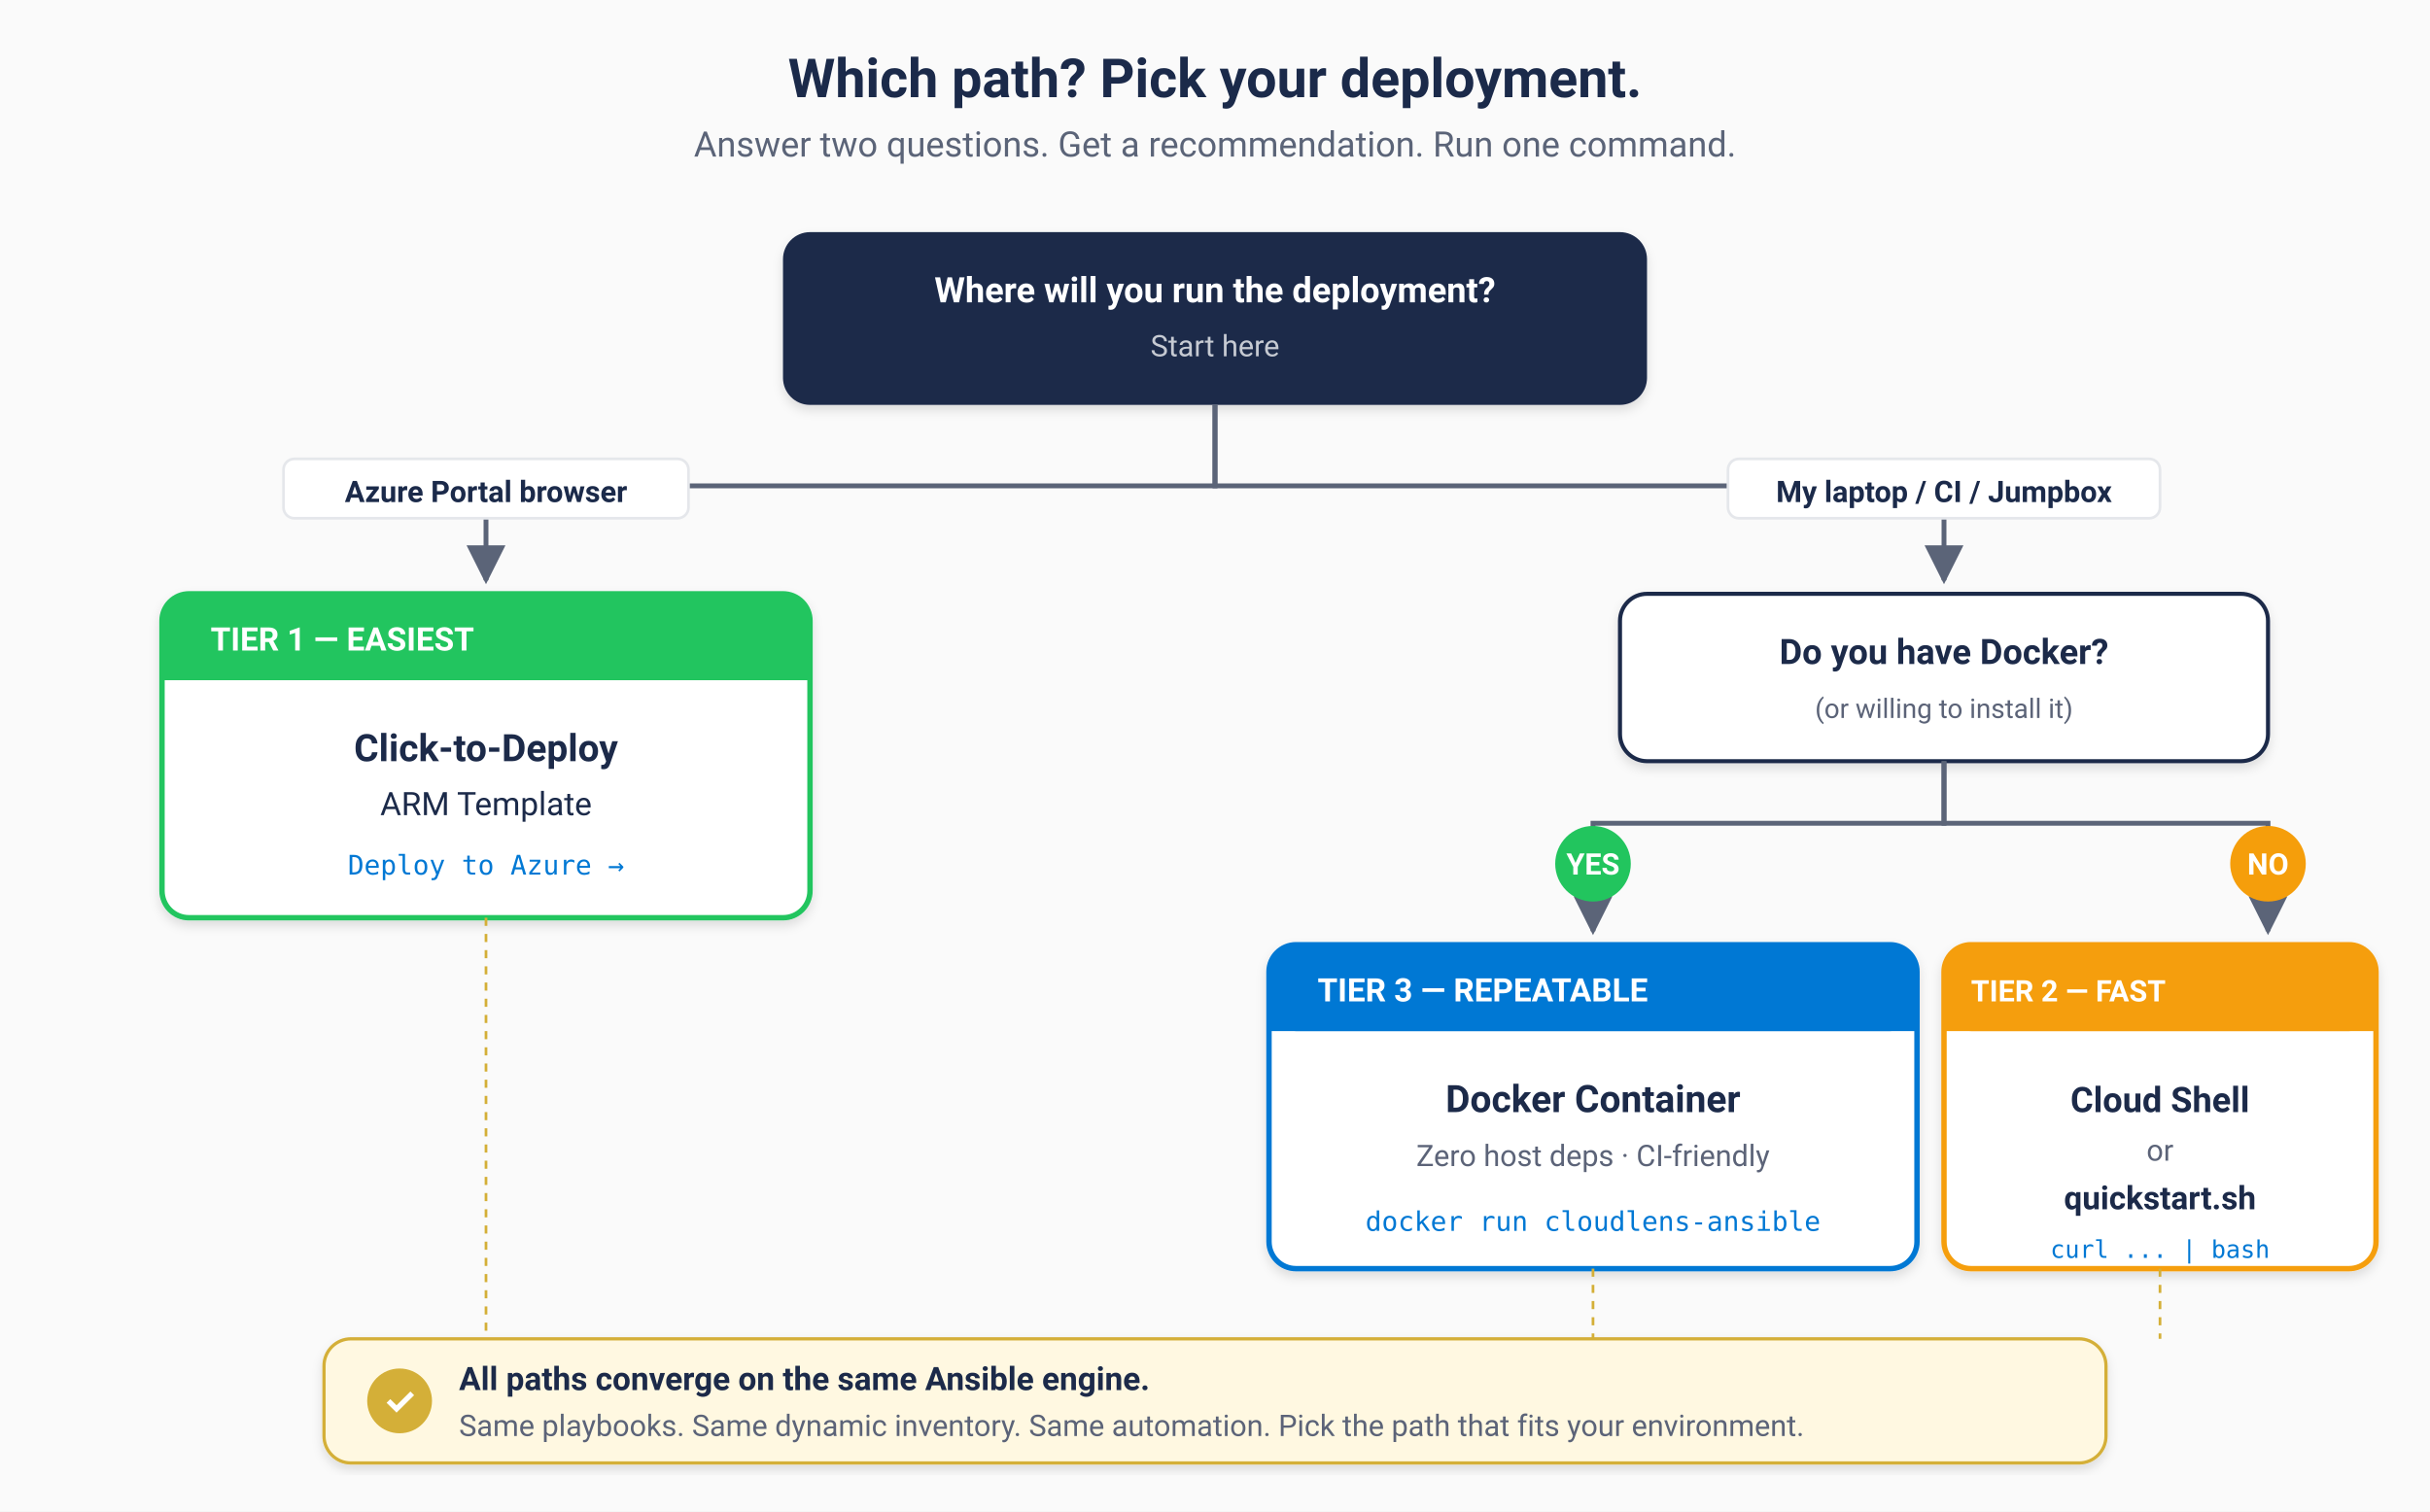
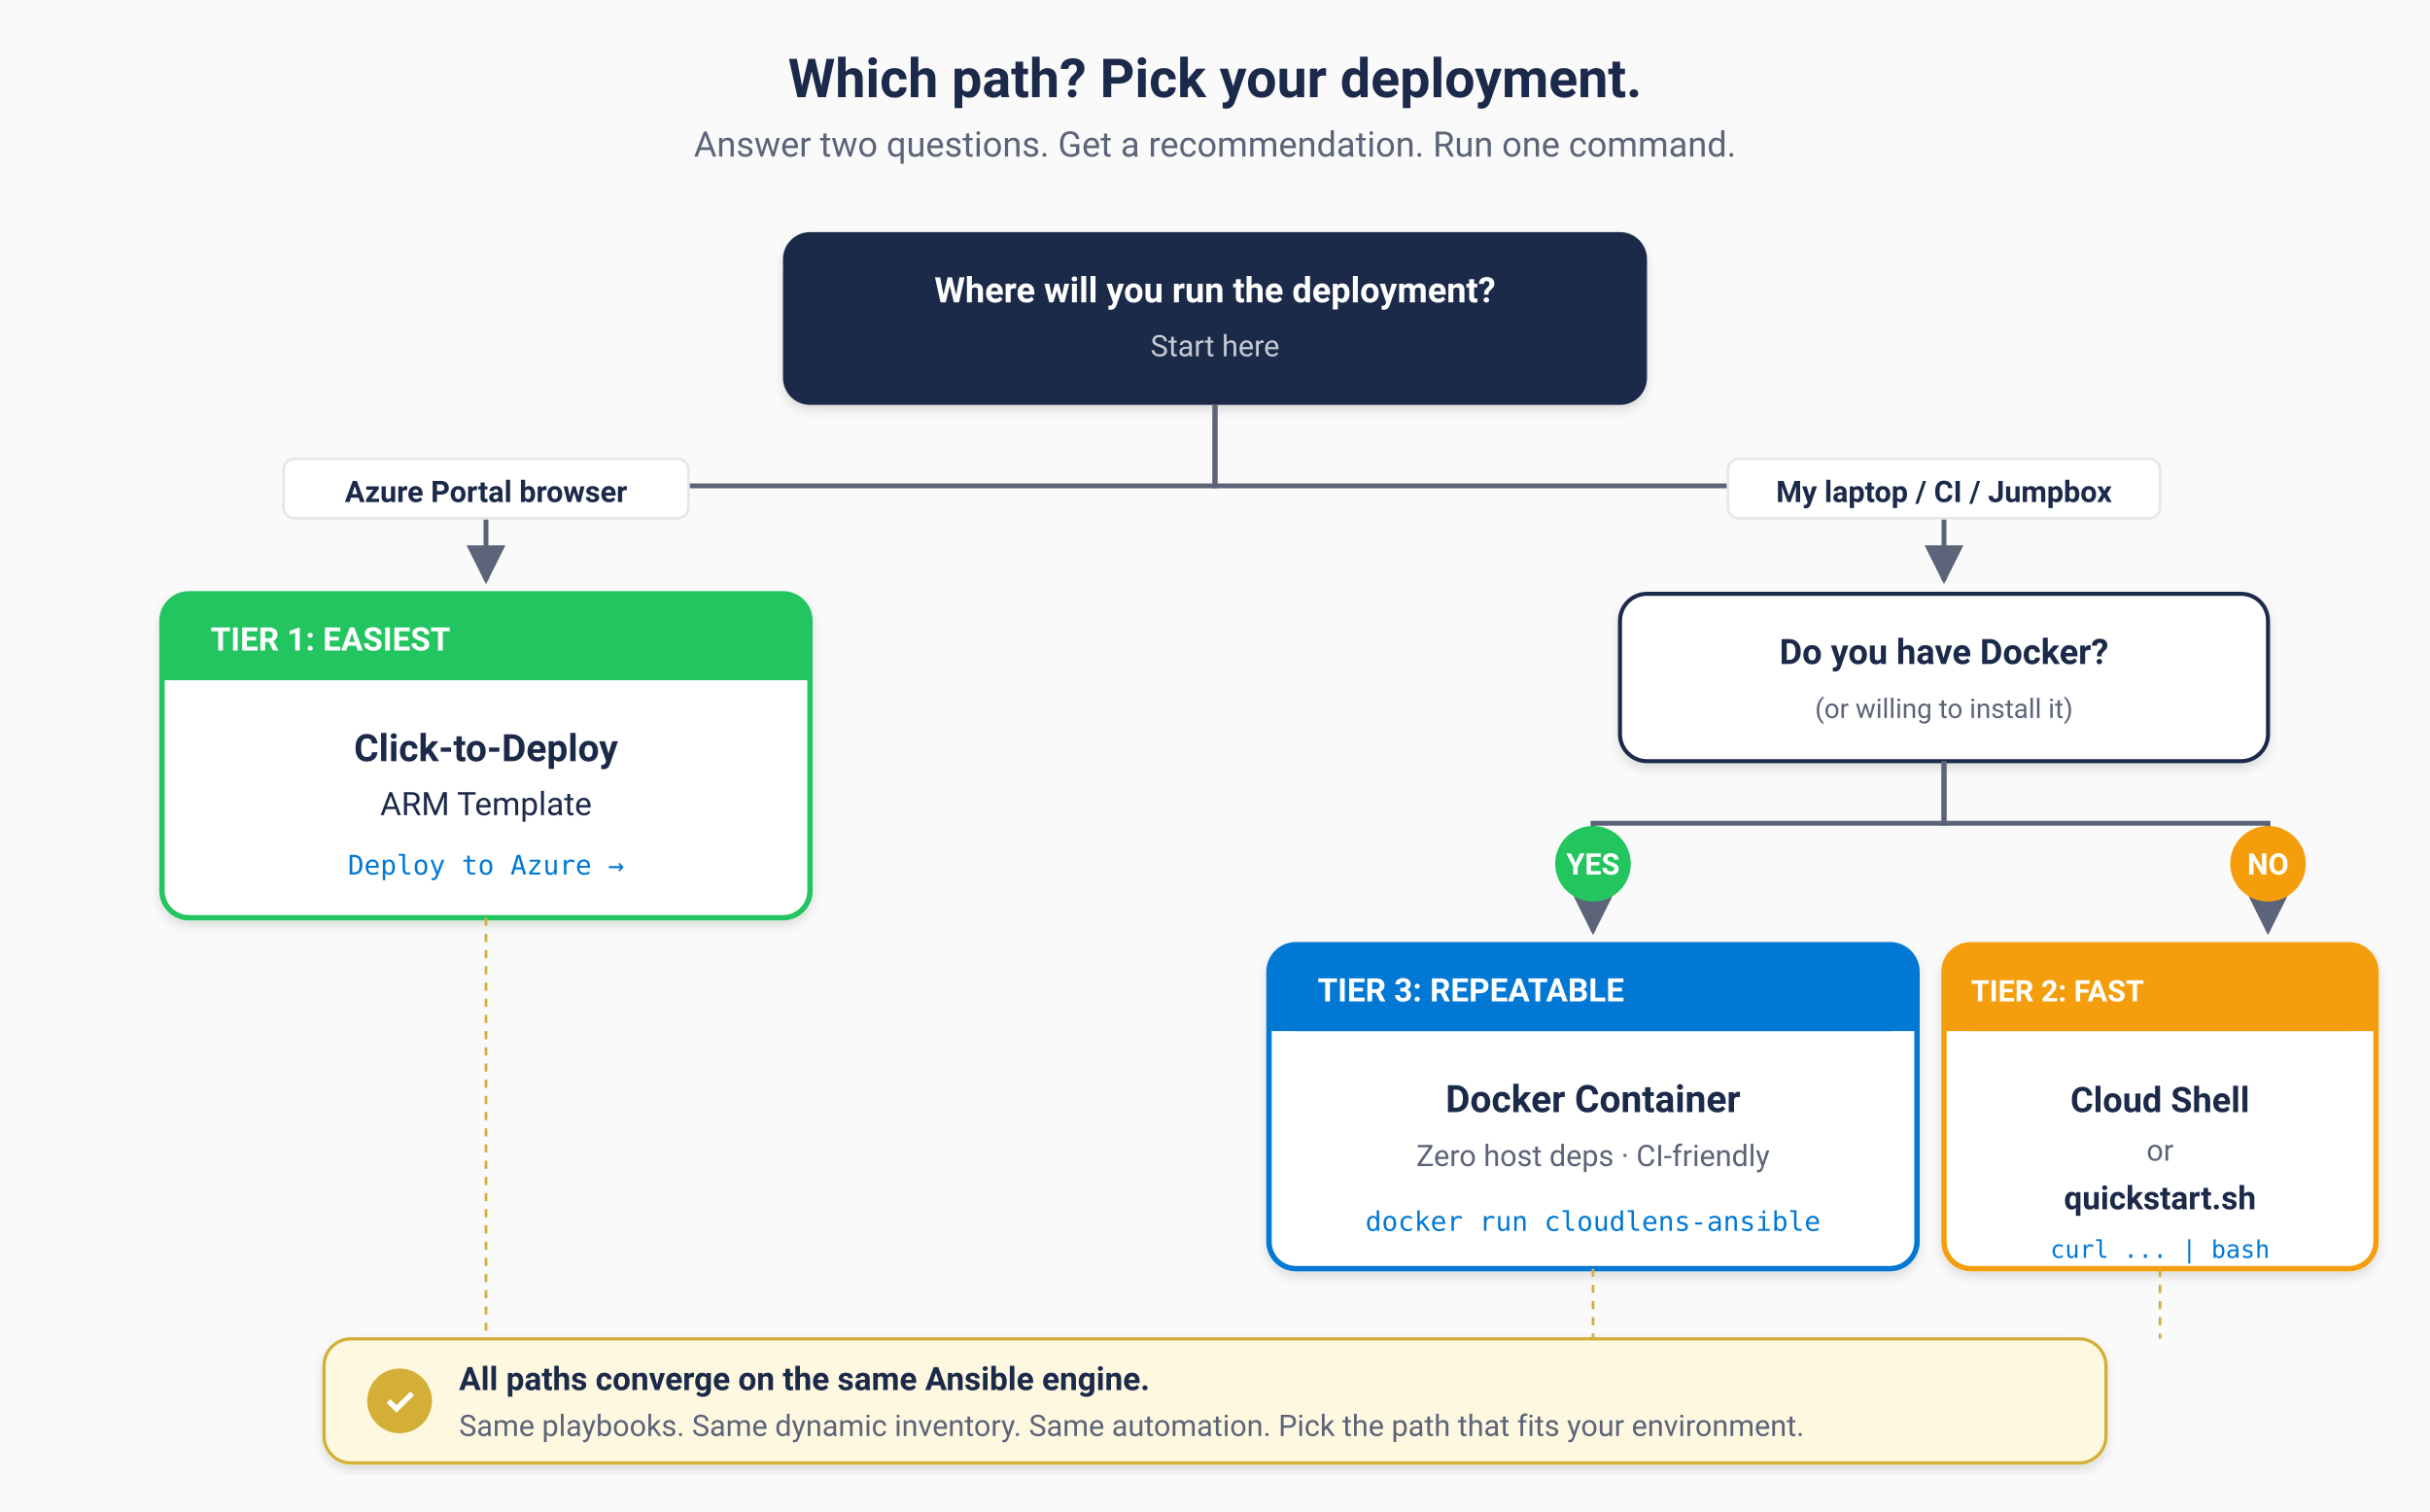
<svg xmlns="http://www.w3.org/2000/svg" viewBox="0 0 900 560" font-family="system-ui, -apple-system, 'Segoe UI', Roboto, sans-serif" role="img" aria-labelledby="dt-title dt-desc">
  <defs>
    <style>
      .node { transition: transform 0.25s ease, filter 0.25s ease; transform-box: fill-box; transform-origin: center; cursor: pointer; }
      .node:hover { transform: scale(1.03); filter: brightness(1.07); }
      .tier-card { transition: transform 0.25s ease, filter 0.25s ease; transform-box: fill-box; transform-origin: center; cursor: pointer; }
      .tier-card:hover { transform: scale(1.04); filter: brightness(1.08) drop-shadow(0 6px 12px rgba(0,0,0,0.12)); }
      .fadein { opacity: 1; animation: fade 0.6s ease both; }
      .d1 { animation-delay: 0.05s; }
      .d2 { animation-delay: 0.25s; }
      .d3 { animation-delay: 0.45s; }
      .d4 { animation-delay: 0.65s; }
      .d5 { animation-delay: 0.85s; }
      .d6 { animation-delay: 1.05s; }
      @keyframes fade { from { opacity: 0; } to { opacity: 1; } }
      .pulse { animation: pulse 2.4s ease-in-out infinite; transform-origin: center; transform-box: fill-box; }
      @keyframes pulse { 0%,100% { opacity: 1; } 50% { opacity: 0.7; } }
    </style>
    <filter id="drop-shadow" x="-10%" y="-10%" width="120%" height="120%">
      <feDropShadow stdDeviation="2" dx="0" dy="2" flood-opacity="0.12" />
    </filter>
    <marker id="arrow-gray" viewBox="0 0 10 10" refX="9" refY="5" markerWidth="8" markerHeight="8" orient="auto-start-reverse">
      <path d="M0,0 L10,5 L0,10 z" fill="#5B6478" />
    </marker>
    <marker id="arrow-green" viewBox="0 0 10 10" refX="9" refY="5" markerWidth="8" markerHeight="8" orient="auto-start-reverse">
      <path d="M0,0 L10,5 L0,10 z" fill="#22C55E" />
    </marker>
    <marker id="arrow-blue" viewBox="0 0 10 10" refX="9" refY="5" markerWidth="8" markerHeight="8" orient="auto-start-reverse">
      <path d="M0,0 L10,5 L0,10 z" fill="#0078D4" />
    </marker>
    <marker id="arrow-orange" viewBox="0 0 10 10" refX="9" refY="5" markerWidth="8" markerHeight="8" orient="auto-start-reverse">
      <path d="M0,0 L10,5 L0,10 z" fill="#F59E0B" />
    </marker>
  </defs>
  <rect width="900" height="560" fill="#FAFAFA" />
  <text x="450" y="36" text-anchor="middle" font-size="20" font-weight="600" fill="#1B2A4A">Which path? Pick your deployment.</text>
  <text x="450" y="58" text-anchor="middle" font-size="13" fill="#5B6478">Answer two questions. Get a recommendation. Run one command.</text>
  <g class="node fadein d1" filter="url(#drop-shadow)">
    <rect x="290" y="86" width="320" height="64" rx="10" fill="#1B2A4A" />
    <text x="450" y="112" text-anchor="middle" font-size="13" font-weight="600" fill="#FFFFFF">Where will you run the deployment?</text>
    <text x="450" y="132" text-anchor="middle" font-size="11" fill="#FFFFFF" opacity="0.75">Start here</text>
  </g>
  <path class="fadein d2" d="M450 150 L450 180 L180 180 L180 215" fill="none" stroke="#5B6478" stroke-width="1.8" marker-end="url(#arrow-gray)" />
  <path class="fadein d2" d="M450 150 L450 180 L720 180 L720 215" fill="none" stroke="#5B6478" stroke-width="1.8" marker-end="url(#arrow-gray)" />
  <g class="fadein d2">
    <rect x="105" y="170" width="150" height="22" rx="4" fill="#FFFFFF" stroke="#E5E7EB" />
    <text x="180" y="186" text-anchor="middle" font-size="11" font-weight="600" fill="#1B2A4A">Azure Portal browser</text>
  </g>
  <g class="fadein d2">
    <rect x="640" y="170" width="160" height="22" rx="4" fill="#FFFFFF" stroke="#E5E7EB" />
    <text x="720" y="186" text-anchor="middle" font-size="11" font-weight="600" fill="#1B2A4A">My laptop / CI / Jumpbox</text>
  </g>
  <g class="tier-card fadein d3" filter="url(#drop-shadow)">
    <rect x="60" y="220" width="240" height="120" rx="10" fill="#FFFFFF" stroke="#22C55E" stroke-width="2" />
    <rect x="60" y="220" width="240" height="32" rx="10" fill="#22C55E" />
    <rect x="60" y="244" width="240" height="8" fill="#22C55E" />
-     <text x="78" y="241" font-size="12" font-weight="700" fill="#FFFFFF">TIER 1 — EASIEST</text>
+     <text x="78" y="241" font-size="12" font-weight="700" fill="#FFFFFF">TIER 1: EASIEST</text>
    <text x="180" y="282" text-anchor="middle" font-size="14" font-weight="700" fill="#1B2A4A">Click-to-Deploy</text>
    <text x="180" y="302" text-anchor="middle" font-size="12" fill="#1B2A4A">ARM Template</text>
    <text x="180" y="324" text-anchor="middle" font-size="10" font-family="SF Mono, Menlo, monospace" fill="#0078D4">Deploy to Azure →</text>
  </g>
  <g class="node fadein d3" filter="url(#drop-shadow)">
    <rect x="600" y="220" width="240" height="62" rx="10" fill="#FFFFFF" stroke="#1B2A4A" stroke-width="1.5" />
    <text x="720" y="246" text-anchor="middle" font-size="13" font-weight="600" fill="#1B2A4A">Do you have Docker?</text>
    <text x="720" y="266" text-anchor="middle" font-size="10" fill="#5B6478">(or willing to install it)</text>
  </g>
  <path class="fadein d4" d="M720 282 L720 305 L590 305 L590 345" fill="none" stroke="#5B6478" stroke-width="1.8" marker-end="url(#arrow-gray)" />
  <path class="fadein d4" d="M720 282 L720 305 L840 305 L840 345" fill="none" stroke="#5B6478" stroke-width="1.8" marker-end="url(#arrow-gray)" />
  <g class="fadein d4">
    <circle class="pulse" cx="590" cy="320" r="14" fill="#22C55E" />
    <text x="590" y="324" text-anchor="middle" font-size="11" font-weight="700" fill="#FFFFFF">YES</text>
  </g>
  <g class="fadein d4">
    <circle class="pulse" cx="840" cy="320" r="14" fill="#F59E0B" />
    <text x="840" y="324" text-anchor="middle" font-size="11" font-weight="700" fill="#FFFFFF">NO</text>
  </g>
  <g class="tier-card fadein d5" filter="url(#drop-shadow)">
    <rect x="470" y="350" width="240" height="120" rx="10" fill="#FFFFFF" stroke="#0078D4" stroke-width="2" />
    <rect x="470" y="350" width="240" height="32" rx="10" fill="#0078D4" />
    <rect x="470" y="374" width="240" height="8" fill="#0078D4" />
-     <text x="488" y="371" font-size="12" font-weight="700" fill="#FFFFFF">TIER 3 — REPEATABLE</text>
+     <text x="488" y="371" font-size="12" font-weight="700" fill="#FFFFFF">TIER 3: REPEATABLE</text>
    <text x="590" y="412" text-anchor="middle" font-size="14" font-weight="700" fill="#1B2A4A">Docker Container</text>
    <text x="590" y="432" text-anchor="middle" font-size="11" fill="#5B6478">Zero host deps · CI-friendly</text>
    <text x="590" y="456" text-anchor="middle" font-size="10" font-family="SF Mono, Menlo, monospace" fill="#0078D4">docker run cloudlens-ansible</text>
  </g>
  <g class="tier-card fadein d5" filter="url(#drop-shadow)">
    <rect x="720" y="350" width="160" height="120" rx="10" fill="#FFFFFF" stroke="#F59E0B" stroke-width="2" />
    <rect x="720" y="350" width="160" height="32" rx="10" fill="#F59E0B" />
    <rect x="720" y="374" width="160" height="8" fill="#F59E0B" />
-     <text x="730" y="371" font-size="11" font-weight="700" fill="#FFFFFF">TIER 2 — FAST</text>
+     <text x="730" y="371" font-size="11" font-weight="700" fill="#FFFFFF">TIER 2: FAST</text>
    <text x="800" y="412" text-anchor="middle" font-size="13" font-weight="700" fill="#1B2A4A">Cloud Shell</text>
    <text x="800" y="430" text-anchor="middle" font-size="11" fill="#5B6478">or</text>
    <text x="800" y="448" text-anchor="middle" font-size="12" font-weight="600" fill="#1B2A4A">quickstart.sh</text>
    <text x="800" y="466" text-anchor="middle" font-size="9" font-family="SF Mono, Menlo, monospace" fill="#0078D4">curl ... | bash</text>
  </g>
  <g class="fadein d6" filter="url(#drop-shadow)">
    <rect x="120" y="496" width="660" height="46" rx="10" fill="#FFF8E1" stroke="#D4AF37" stroke-width="1.2" />
    <circle cx="148" cy="519" r="12" fill="#D4AF37" />
    <text x="148" y="524" text-anchor="middle" font-size="14" font-weight="700" fill="#FFFFFF">✓</text>
    <text x="170" y="515" font-size="12" font-weight="600" fill="#1B2A4A">All paths converge on the same Ansible engine.</text>
    <text x="170" y="532" font-size="11" fill="#5B6478">Same playbooks. Same dynamic inventory. Same automation. Pick the path that fits your environment.</text>
  </g>
  <g class="fadein d6" stroke="#D4AF37" stroke-width="1" stroke-dasharray="3,3" fill="none" opacity="0.6">
    <path d="M180 340 L180 496" />
    <path d="M590 470 L590 496" />
    <path d="M800 470 L800 496" />
  </g>
</svg>
